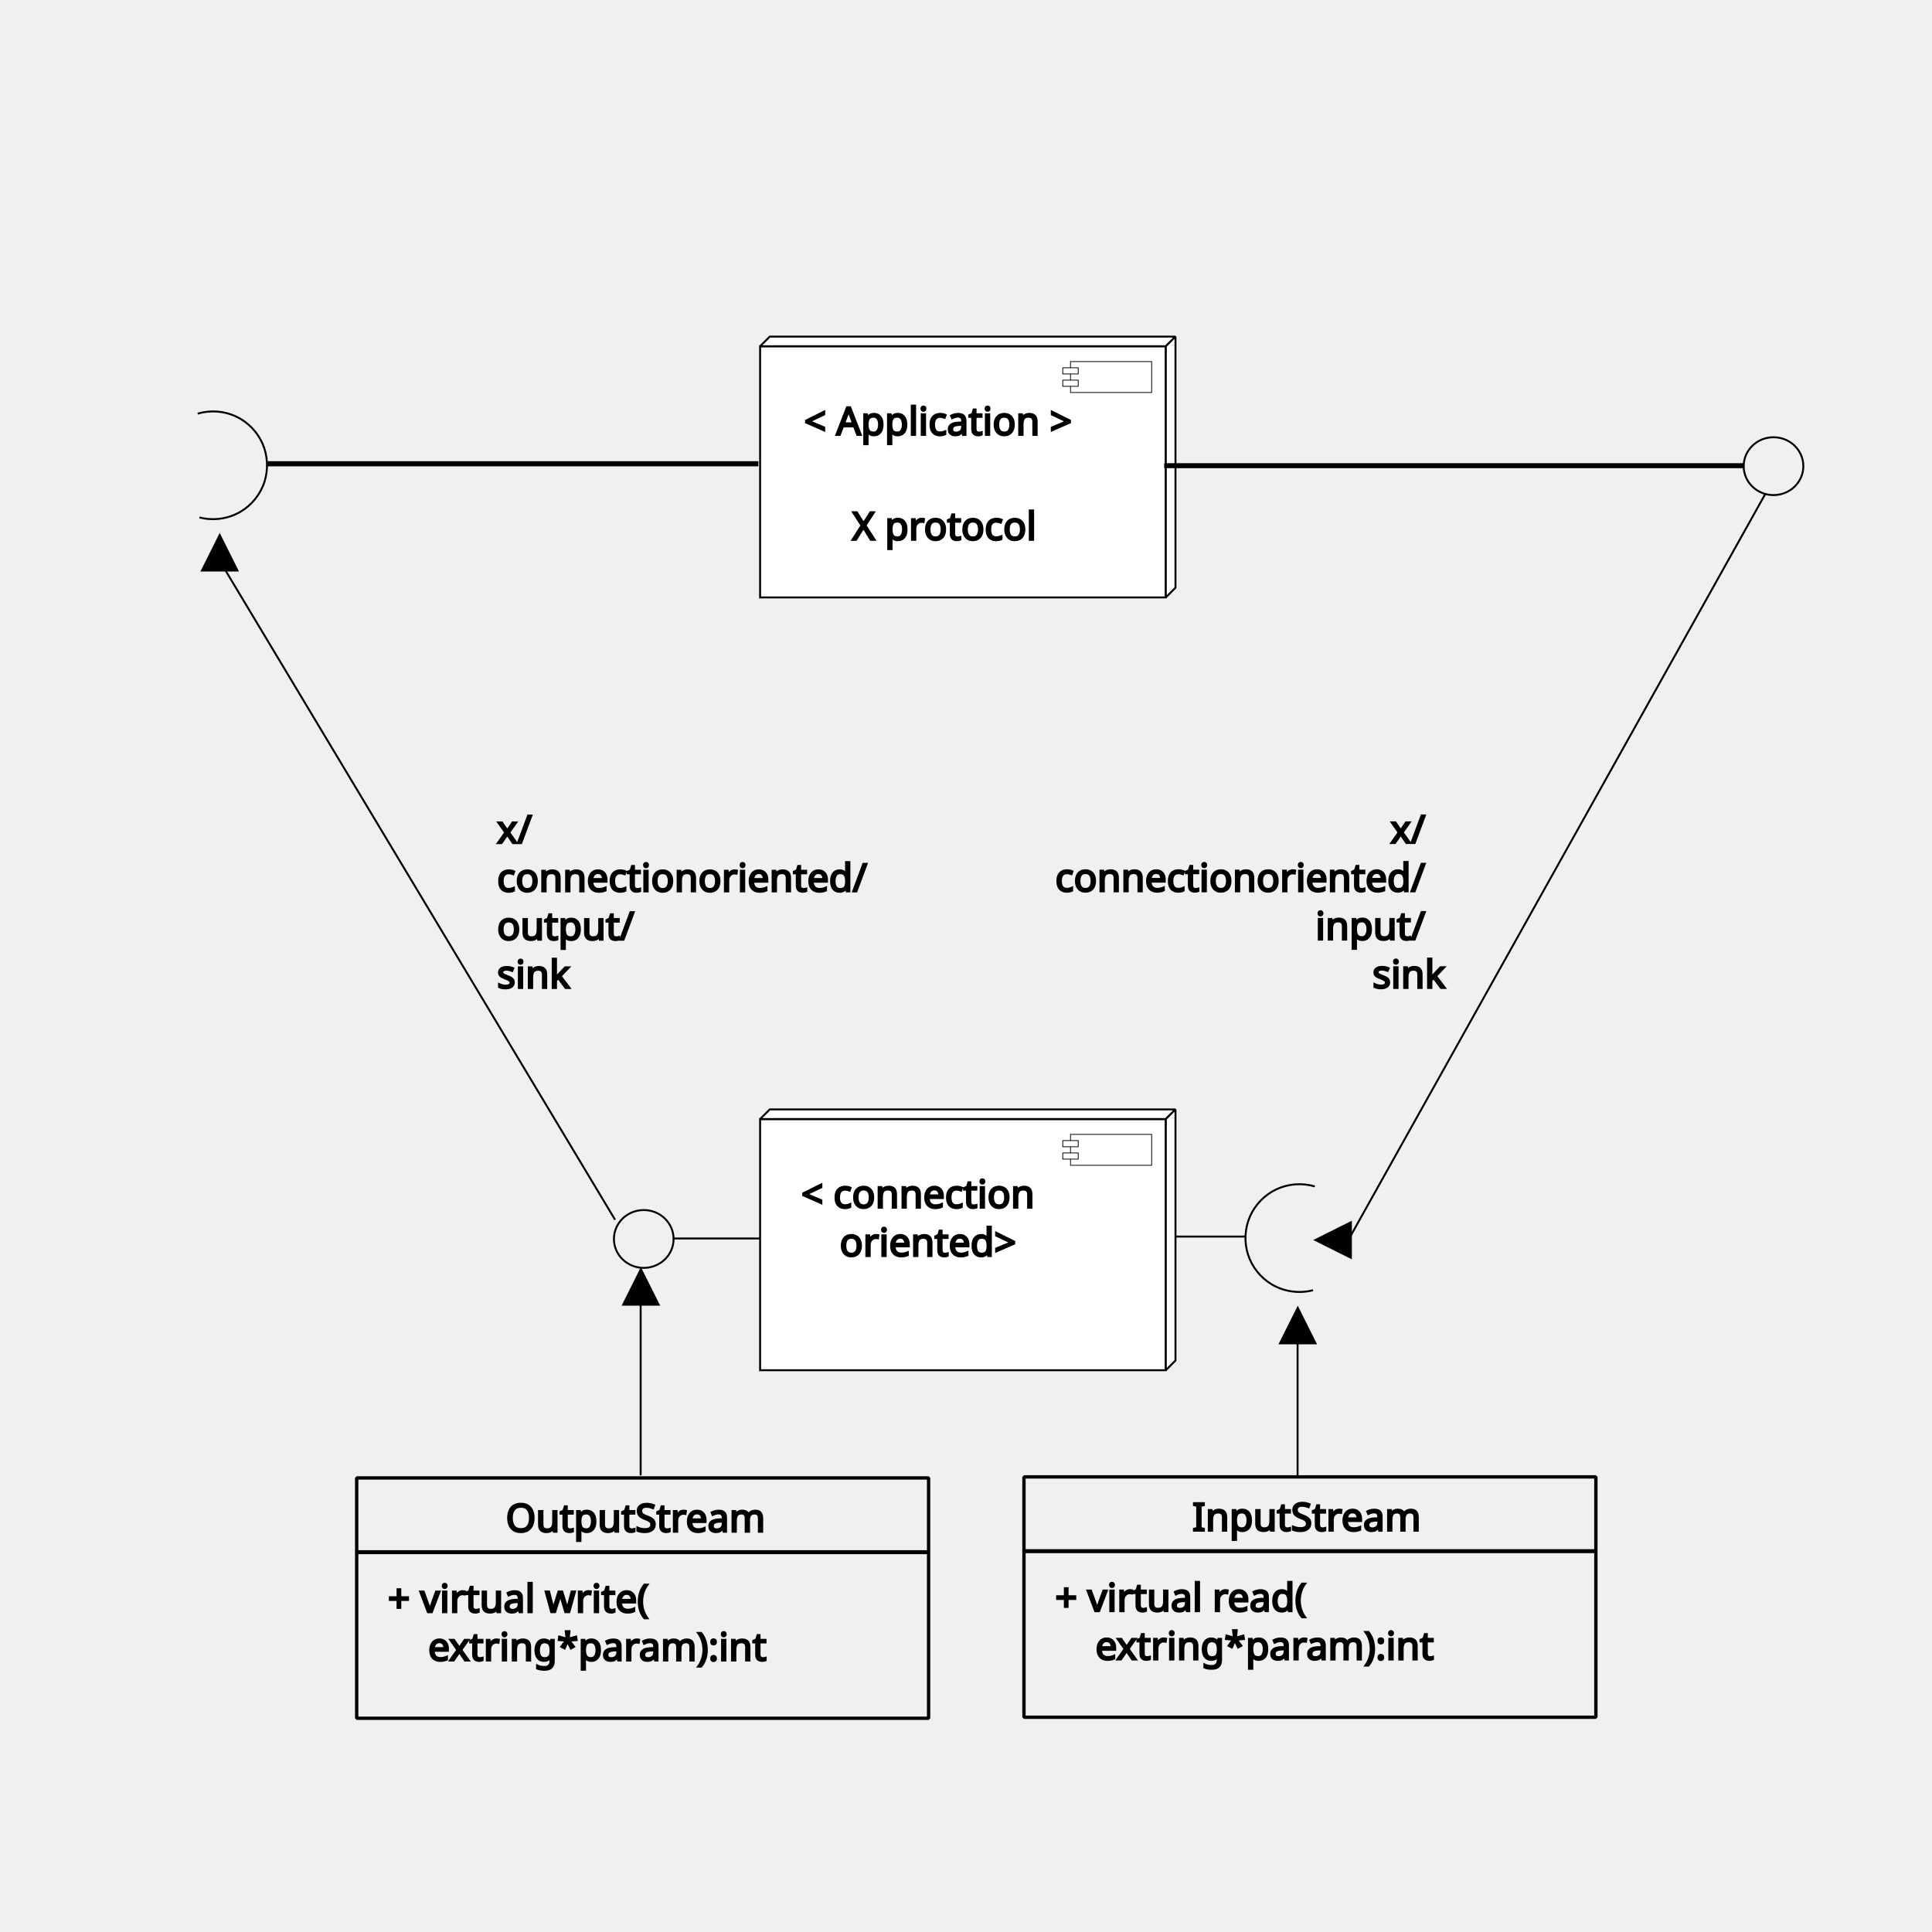
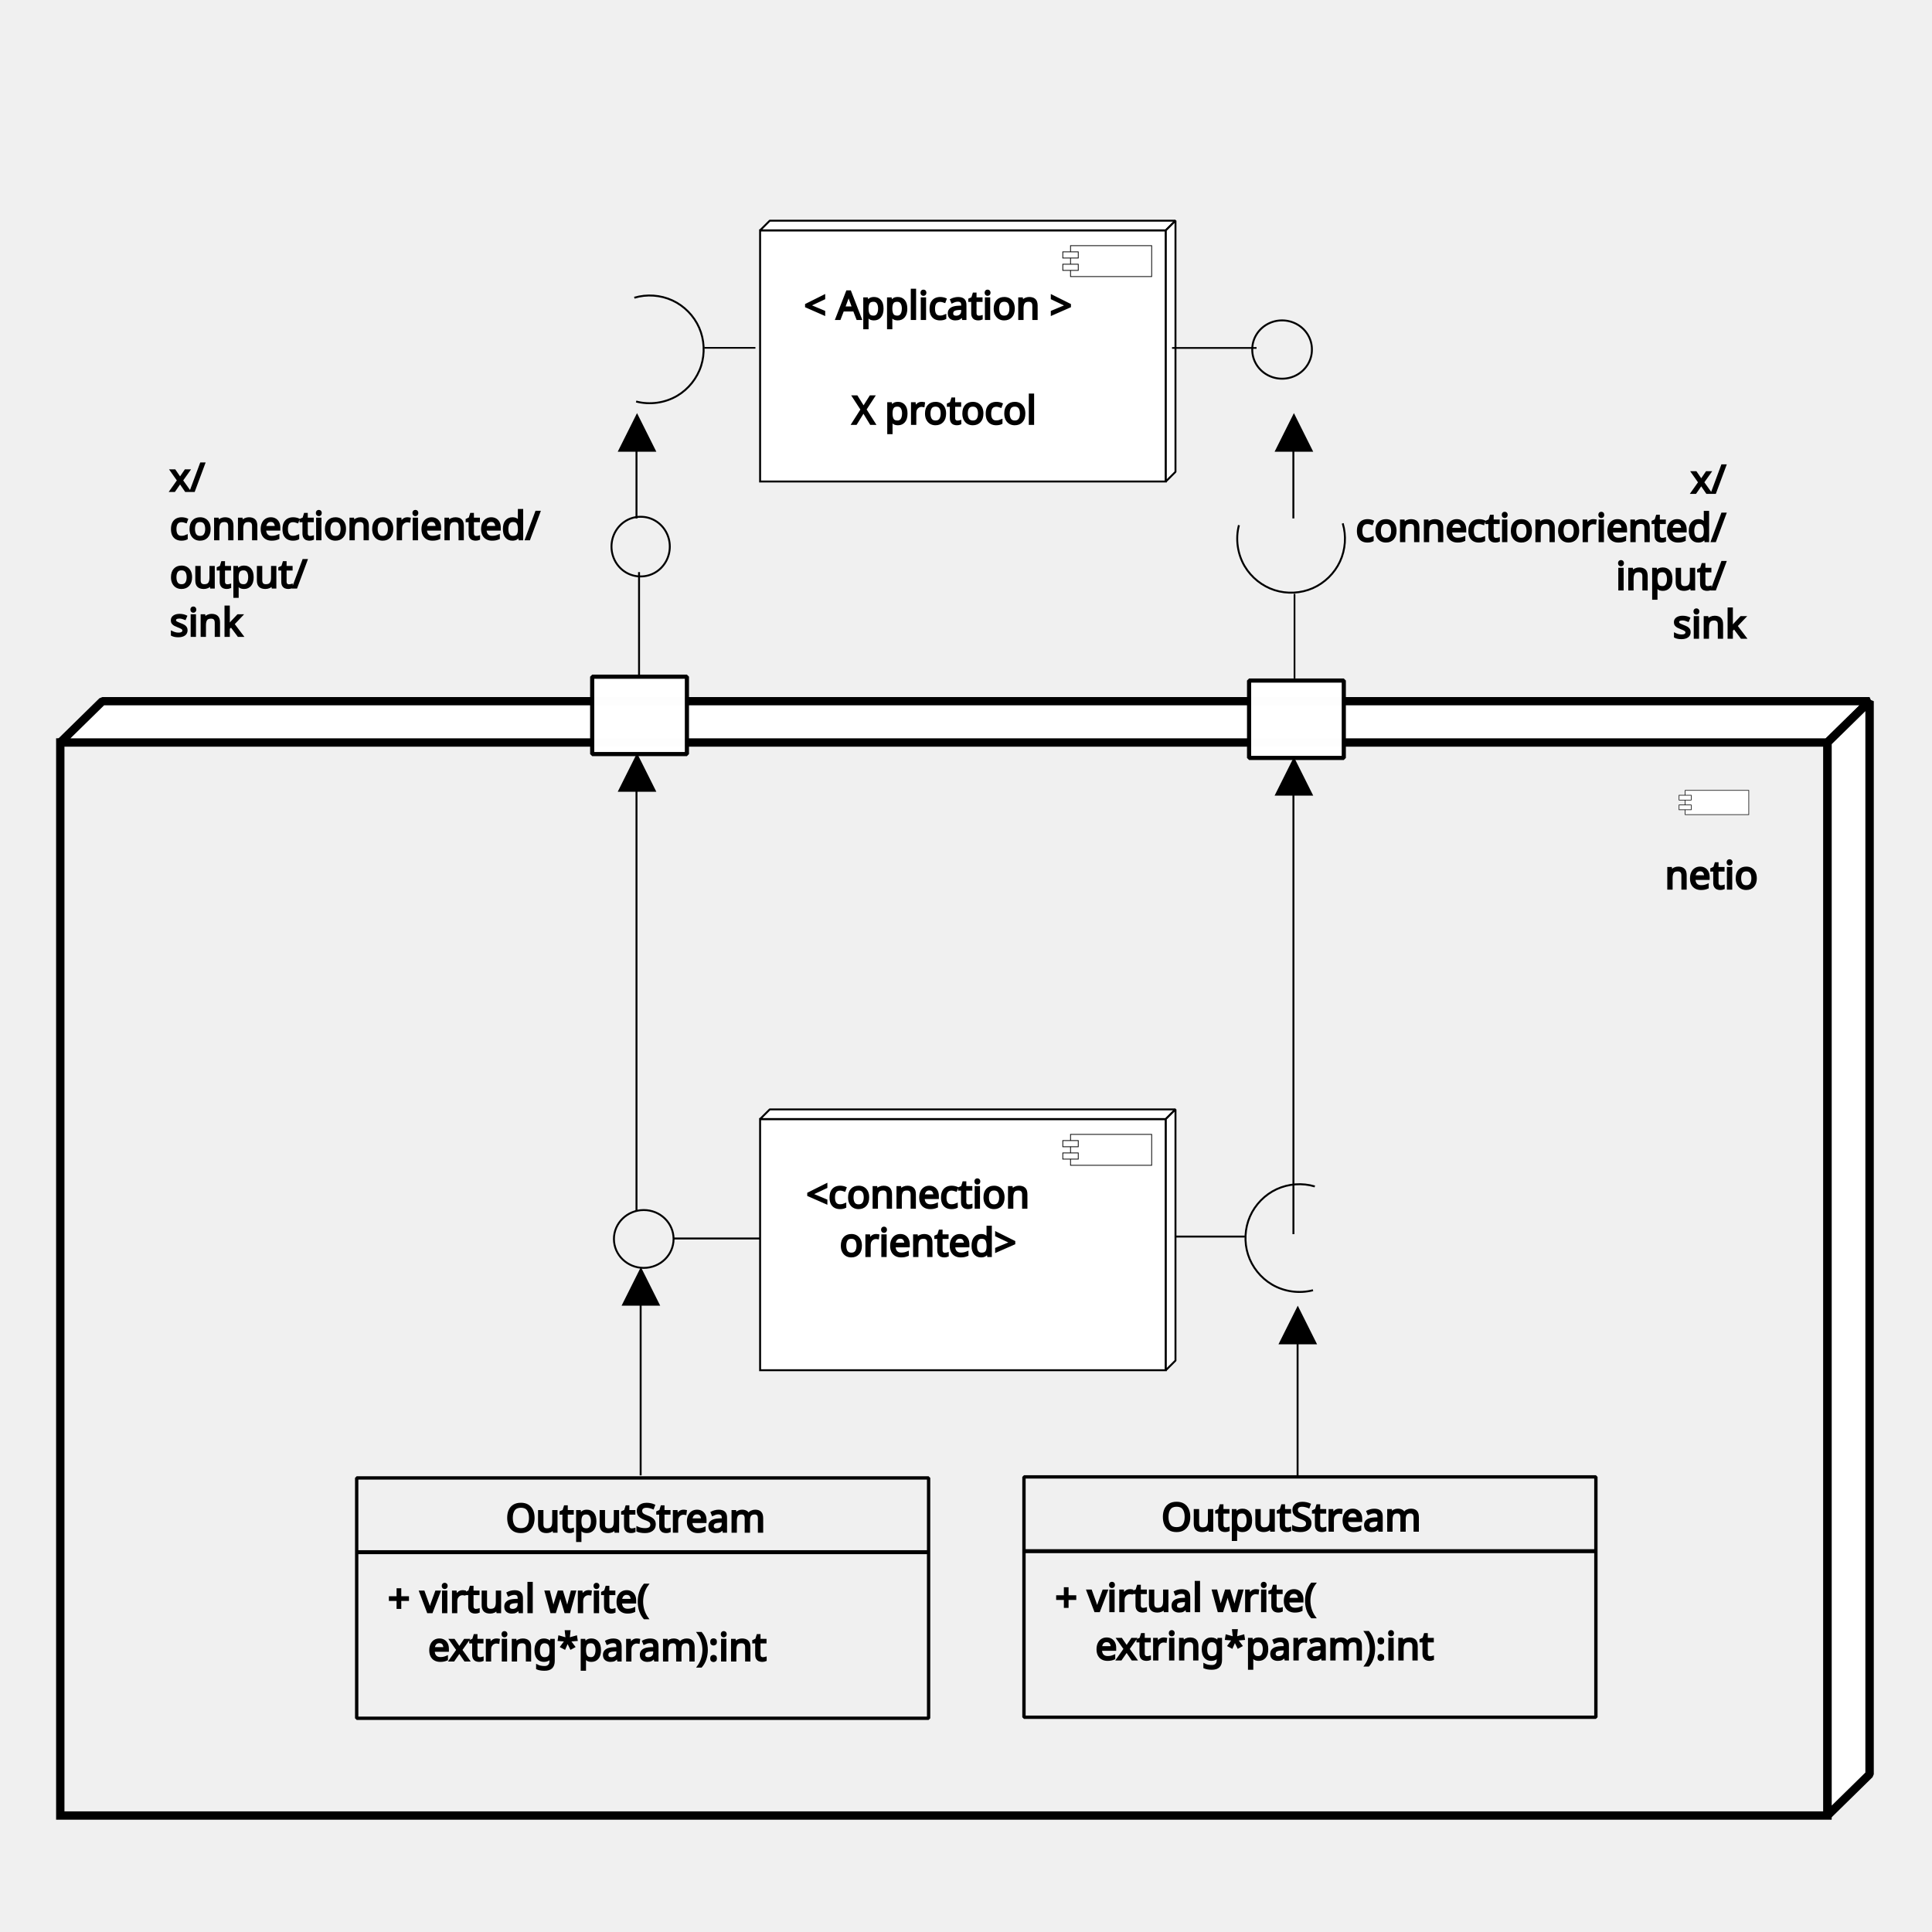
<svg xmlns="http://www.w3.org/2000/svg" viewBox="165 100 1000 1000" id="svg4022" version="1.1" width="100%" height="100%" style="stroke:#000000">
  <defs id="defs4148">
    </defs>
  <style type="text/css" id="style4024">
* {
	stroke: black;
}

text {
	fill: black;
	stroke: none;
	font-size: 10px;
	font-family: sans-serif;
}

rect, ellipse {
	fill: white;
}

polygon {
	stroke-miterlimit: 1;
	fill: white;
}
</style>
  <text xml:space="preserve" style="font-size:40px;font-style:normal;font-weight:normal;line-height:125%;letter-spacing:0px;word-spacing:0px;fill:#000000;fill-opacity:1;stroke:none;font-family:Sans;-inkscape-font-specification:Sans" x="305.602" y="555.237" id="text4386">
    <tspan id="tspan4388" style="font-style:normal;stroke:#000000;-inkscape-font-specification:Sans" x="305.602" y="555.237" />
  </text>
  <g id="g11779" transform="translate(280,505)" style="stroke:#000000">
    <g transform="translate(-88,514)" id="g4358" style="stroke:#000000">
      <g transform="translate(-179.4336,-479.199)" id="g3357-4-8-0-0" style="stroke:#000000">
        <rect style="fill:#ffffff;stroke:#000000" id="rect4044-5-4-2-2-2" height="130" width="210" y="139.422" x="545.861" />
        <g id="g3309-9-3-8-5" style="stroke:#000000">
          <g id="g3301-9-0-9-7" style="stroke:#000000">
            <polygon style="fill:#ffffff;stroke:#000000;stroke-miterlimit:1" transform="translate(170.8606,-100.578)" id="polygon4046-6-2-15-5-3" points="375,240 380,235 590,235 585,240 " />
            <polygon style="fill:#ffffff;stroke:#000000;stroke-miterlimit:1" transform="translate(170.8606,-100.578)" id="polygon4048-6-0-8-4-0" points="585,240 590,235 590,365 585,370 " />
          </g>
          <g id="g4274-8-3-5-4-5-9" transform="matrix(0.4,0,0,0.4,548.5323,95.35455)" style="stroke:#000000">
            <rect id="rect4090-5-5-8-8-7-5" height="40" width="105" y="130" x="395" style="fill:#ffffff;stroke:#000000" />
            <rect id="rect4092-1-9-4-9-9-10" height="8" width="20" y="138" x="385" style="fill:#ffffff;stroke:#000000" />
            <rect id="rect4094-3-4-9-7-0-6" height="8" width="20" y="154" x="385" style="fill:#ffffff;stroke:#000000" />
          </g>
        </g>
      </g>
      <path style="fill:none;stroke:#000000;stroke-width:1px;stroke-linecap:butt;stroke-linejoin:miter;stroke-opacity:1" d="m 653.549,-304.899 c -6.453,-1.933 -13.606,-1.424 -19.721,1.404 -6.114,2.828 -11.134,7.949 -13.84,14.118 -2.705,6.169 -3.072,13.331 -1.011,19.745 2.062,6.413 6.533,12.02 12.326,15.458 6.333,3.757 14.185,4.861 21.308,2.995" id="path4999-4-0-0-3" />
      <path style="fill:none;stroke:#000000;stroke-width:1px;stroke-linecap:butt;stroke-linejoin:miter;stroke-opacity:1" d="m 416.323,-378.954 36.019,0" id="path4354" transform="translate(165,100)" />
    </g>
    <g style="stroke:#000000" transform="translate(-84,210)" id="g3677">
      <path transform="matrix(1,0,0,-1,7.97381,53.36547)" style="opacity:0.99;fill:none;stroke:#000000;stroke-width:1;stroke-linecap:butt;stroke-linejoin:bevel;stroke-miterlimit:0;stroke-opacity:1;stroke-dasharray:none" id="path4963-2-2-4-4-5-4" d="m 309.669,27.077 c 0,8.267 -6.911,14.969 -15.437,14.969 -8.525,0 -15.437,-6.702 -15.437,-14.969 0,-8.267 6.911,-14.969 15.437,-14.969 8.525,0 15.437,6.702 15.437,14.969 z" />
      <path style="fill:none;stroke:#000000;stroke-width:1px;stroke-linecap:butt;stroke-linejoin:miter;stroke-opacity:1" d="m 317.496,26.037 44.907,0" id="path4424" />
    </g>
    <text id="text3661" y="220.138" x="378.319" style="font-size:20px;font-style:normal;font-weight:normal;text-align:center;line-height:125%;letter-spacing:0px;word-spacing:0px;text-anchor:middle;fill:#000000;fill-opacity:1;stroke:none;font-family:Sans;-inkscape-font-specification:Sans" xml:space="preserve">
-       <tspan y="220.138" x="378.319" style="text-align:center;text-anchor:middle;stroke:#000000" id="tspan3589">&lt; connection</tspan>
-       <tspan y="245.138" x="378.319" style="text-align:center;text-anchor:middle;stroke:#000000" id="tspan3591">oriented&gt;</tspan>
+       <tspan y="220.138" x="378.319" style="text-align:center;text-anchor:middle;stroke:#000000" id="tspan3591">&lt;connection</tspan>
+       <tspan y="245.138" x="378.319" style="text-align:center;text-anchor:middle;stroke:#000000" id="tspan5605">oriented&gt;</tspan>
    </text>
  </g>
-   <text xml:space="preserve" style="font-size:20px;font-style:normal;font-weight:normal;line-height:125%;letter-spacing:0px;word-spacing:0px;fill:#000000;fill-opacity:1;stroke:none;font-family:Sans;-inkscape-font-specification:Sans" x="422.262" y="536.4" id="text3224">
-     <tspan id="tspan3226" style="stroke:#000000" x="422.262" y="536.4">x/</tspan>
-     <tspan style="stroke:#000000" x="422.262" y="561.4" id="tspan3228">connectionoriented/</tspan>
-     <tspan style="stroke:#000000" x="422.262" y="586.4" id="tspan3230">output/</tspan>
-     <tspan style="stroke:#000000" x="422.262" y="611.4" id="tspan3232">sink</tspan>
+   <text xml:space="preserve" style="font-size:20px;font-style:normal;font-weight:normal;line-height:125%;letter-spacing:0px;word-spacing:0px;fill:#000000;fill-opacity:1;stroke:none;font-family:Sans;-inkscape-font-specification:Sans" x="252.908" y="354.154" id="text3224">
+     <tspan id="tspan3226" style="stroke:#000000" x="252.908" y="354.154">x/</tspan>
+     <tspan style="stroke:#000000" x="252.908" y="379.154" id="tspan3228">connectionoriented/</tspan>
+     <tspan style="stroke:#000000" x="252.908" y="404.154" id="tspan3230">output/</tspan>
+     <tspan style="stroke:#000000" x="252.908" y="429.154" id="tspan3232">sink</tspan>
  </text>
-   <text xml:space="preserve" style="font-size:20px;font-style:normal;font-weight:normal;text-align:end;line-height:125%;letter-spacing:0px;word-spacing:0px;text-anchor:end;fill:#000000;fill-opacity:1;stroke:none;font-family:Sans;-inkscape-font-specification:Sans" x="928.736" y="536.356" id="text3224-7">
-     <tspan id="tspan3226-0" style="text-align:end;text-anchor:end;stroke:#000000" x="928.736" y="536.356">x/</tspan>
-     <tspan style="text-align:end;text-anchor:end;stroke:#000000" x="928.736" y="561.356" id="tspan3228-7">connectionoriented/</tspan>
-     <tspan style="text-align:end;text-anchor:end;stroke:#000000" x="928.736" y="586.356" id="tspan3230-3">input/</tspan>
-     <tspan style="text-align:end;text-anchor:end;stroke:#000000" x="928.736" y="611.356" id="tspan3232-5">sink</tspan>
+   <text xml:space="preserve" style="font-size:20px;font-style:normal;font-weight:normal;text-align:end;line-height:125%;letter-spacing:0px;word-spacing:0px;text-anchor:end;fill:#000000;fill-opacity:1;stroke:none;font-family:Sans;-inkscape-font-specification:Sans" x="1084.274" y="355.125" id="text3224-7">
+     <tspan id="tspan3226-0" style="text-align:end;text-anchor:end;stroke:#000000" x="1084.274" y="355.125">x/</tspan>
+     <tspan style="text-align:end;text-anchor:end;stroke:#000000" x="1084.274" y="380.125" id="tspan3228-7">connectionoriented/</tspan>
+     <tspan style="text-align:end;text-anchor:end;stroke:#000000" x="1084.274" y="405.125" id="tspan3230-3">input/</tspan>
+     <tspan style="text-align:end;text-anchor:end;stroke:#000000" x="1084.274" y="430.125" id="tspan3232-5">sink</tspan>
  </text>
  <g id="g20018" style="stroke:#000000" transform="translate(-131.83,709.7224)">
    <rect y="155.241" x="481.45" height="124.412" width="296.023" id="rect4321-0" style="opacity:0.99;fill:none;stroke:#000000;stroke-width:1.733;stroke-linecap:butt;stroke-linejoin:bevel;stroke-miterlimit:0;stroke-opacity:1;stroke-dasharray:none" />
    <path id="path4323-6" d="m 481.372,193.685 296.023,0" style="fill:none;stroke:#000000;stroke-width:2.055px;stroke-linecap:butt;stroke-linejoin:miter;stroke-opacity:1" />
    <text id="text5950-83" y="183.103" x="558.629" style="font-size:20px;font-style:normal;font-weight:normal;line-height:125%;letter-spacing:0px;word-spacing:0px;fill:#000000;fill-opacity:1;stroke:none;font-family:Sans;-inkscape-font-specification:Sans" xml:space="preserve">
      <tspan y="183.103" x="558.629" style="stroke:#000000" id="tspan5952-5">OutputStream</tspan>
    </text>
    <text id="text5975-9" y="224.765" x="497.614" style="font-size:20px;font-style:normal;font-weight:normal;line-height:125%;letter-spacing:0px;word-spacing:0px;fill:#000000;fill-opacity:1;stroke:none;font-family:Sans;-inkscape-font-specification:Sans" xml:space="preserve">
      <tspan y="224.765" x="497.614" style="stroke:#000000" id="tspan5977-7">+ virtual write(</tspan>
      <tspan y="249.765" x="497.614" style="stroke:#000000" id="tspan5991">    extring*param):int</tspan>
    </text>
  </g>
  <g id="g20018-2" style="stroke:#000000" transform="translate(213.5546,709.1993)">
    <rect y="155.241" x="481.45" height="124.412" width="296.023" id="rect4321-0-1" style="opacity:0.99;fill:none;stroke:#000000;stroke-width:1.733;stroke-linecap:butt;stroke-linejoin:bevel;stroke-miterlimit:0;stroke-opacity:1;stroke-dasharray:none" />
    <path id="path4323-6-2" d="m 481.372,193.685 296.023,0" style="fill:none;stroke:#000000;stroke-width:2.055px;stroke-linecap:butt;stroke-linejoin:miter;stroke-opacity:1" />
-     <text id="text5950-83-2" y="183.103" x="568.629" style="font-size:20px;font-style:normal;font-weight:normal;line-height:125%;letter-spacing:0px;word-spacing:0px;fill:#000000;fill-opacity:1;stroke:none;font-family:Sans;-inkscape-font-specification:Sans" xml:space="preserve">
-       <tspan y="183.103" x="568.629" style="stroke:#000000" id="tspan5952-5-5">InputStream</tspan>
+     <text id="text5950-83-2" y="183.103" x="552.629" style="font-size:20px;font-style:normal;font-weight:normal;line-height:125%;letter-spacing:0px;word-spacing:0px;fill:#000000;fill-opacity:1;stroke:none;font-family:Sans;-inkscape-font-specification:Sans" xml:space="preserve">
+       <tspan y="183.103" x="552.629" style="stroke:#000000" id="tspan5952-5-5">OutputStream</tspan>
    </text>
    <text id="text5975-9-8" y="224.765" x="497.614" style="font-size:20px;font-style:normal;font-weight:normal;line-height:125%;letter-spacing:0px;word-spacing:0px;fill:#000000;fill-opacity:1;stroke:none;font-family:Sans;-inkscape-font-specification:Sans" xml:space="preserve">
-       <tspan y="224.765" x="497.614" style="stroke:#000000" id="tspan5977-7-9">+ virtual read(</tspan>
+       <tspan y="224.765" x="497.614" style="stroke:#000000" id="tspan5977-7-9">+ virtual write(</tspan>
      <tspan y="249.765" x="497.614" style="stroke:#000000" id="tspan6017">    extring*param):int</tspan>
    </text>
  </g>
  <polygon points="285,150 290,147.5 290,152.5 " style="fill:#000000;stroke:none" id="polygon4130-3-6-3" transform="matrix(0,4,-4,0,1096.723,-384.1743)" />
  <polygon transform="matrix(0,4,-4,0,1436.723,-364.1743)" id="polygon7503" style="fill:#000000;stroke:none" points="285,150 290,147.5 290,152.5 " />
  <path style="fill:none;stroke:#000000;stroke-width:1px;stroke-linecap:butt;stroke-linejoin:miter;stroke-opacity:1" d="m 496.6,768.4 0,95.261" id="path7513" />
  <path style="fill:none;stroke:#000000;stroke-width:1px;stroke-linecap:butt;stroke-linejoin:miter;stroke-opacity:1" d="m 836.631,786.923 0,76.738" id="path7517" />
-   <g style="stroke:#000000" id="g7525" transform="translate(12.56644,139.801)">
+   <g style="stroke:#000000" id="g7525" transform="translate(12.56644,79.80104)">
    <rect x="545.861" y="139.422" width="210" height="130" id="rect7527" style="fill:#ffffff;stroke:#000000" />
    <g style="stroke:#000000" id="g7529">
      <g style="stroke:#000000" id="g7531">
-         <polygon points="375,240 380,235 590,235 585,240 " id="polygon7533" transform="translate(170.8606,-100.578)" style="fill:#ffffff;stroke:#000000;stroke-miterlimit:1" />
-         <polygon points="585,240 590,235 590,365 585,370 " id="polygon7535" transform="translate(170.8606,-100.578)" style="fill:#ffffff;stroke:#000000;stroke-miterlimit:1" />
+         <polygon points="585,240 375,240 380,235 590,235 " id="polygon7533" transform="translate(170.8606,-100.578)" style="fill:#ffffff;stroke:#000000;stroke-miterlimit:1" />
+         <polygon points="585,370 585,240 590,235 590,365 " id="polygon7535" transform="translate(170.8606,-100.578)" style="fill:#ffffff;stroke:#000000;stroke-miterlimit:1" />
      </g>
      <g style="stroke:#000000" transform="matrix(0.4,0,0,0.4,548.5323,95.35455)" id="g7537">
        <rect style="fill:#ffffff;stroke:#000000" x="395" y="130" width="105" height="40" id="rect7539" />
        <rect style="fill:#ffffff;stroke:#000000" x="385" y="138" width="20" height="8" id="rect7541" />
        <rect style="fill:#ffffff;stroke:#000000" x="385" y="154" width="20" height="8" id="rect7543" />
      </g>
    </g>
  </g>
-   <g id="g7622" transform="translate(282,445)" style="stroke:#000000">
-     <path style="fill:none;stroke:#000000;stroke-width:1px;stroke-linecap:butt;stroke-linejoin:miter;stroke-opacity:1" d="m -14.677,-130.899 c 6.453,-1.933 13.606,-1.424 19.721,1.404 6.114,2.828 11.134,7.949 13.84,14.118 2.706,6.169 3.072,13.331 1.011,19.745 -2.062,6.413 -6.533,12.02 -12.326,15.458 -6.333,3.757 -14.185,4.861 -21.308,2.995" id="path7545" />
-     <path style="fill:none;stroke:#000000;stroke-width:2.655px;stroke-linecap:butt;stroke-linejoin:miter;stroke-opacity:1" d="m 275.518,-104.954 -253.988,0" id="path7547" />
+   <path id="path7545" d="m 493.323,254.101 c 6.453,-1.933 13.606,-1.424 19.721,1.404 6.114,2.828 11.134,7.949 13.84,14.118 2.705,6.169 3.072,13.331 1.011,19.745 -2.062,6.413 -6.533,12.02 -12.326,15.458 -6.333,3.757 -14.185,4.861 -21.308,2.995" style="fill:none;stroke:#000000;stroke-width:1px;stroke-linecap:butt;stroke-linejoin:miter;stroke-opacity:1" />
+   <path id="path7547" d="m 556.004,280.046 -26.474,0" style="fill:none;stroke:#000000;stroke-width:0.857px;stroke-linecap:butt;stroke-linejoin:miter;stroke-opacity:1" />
+   <text id="text7555" y="265.138" x="658.319" style="font-size:20px;font-style:normal;font-weight:normal;text-align:center;line-height:125%;letter-spacing:0px;word-spacing:0px;text-anchor:middle;fill:#000000;fill-opacity:1;stroke:none;font-family:Sans;-inkscape-font-specification:Sans" xml:space="preserve">
+     <tspan y="265.138" x="658.319" style="text-align:center;text-anchor:middle;stroke:#000000" id="tspan7559">&lt; Application &gt;</tspan>
+   </text>
+   <text xml:space="preserve" style="font-size:20px;font-style:normal;font-weight:normal;line-height:125%;letter-spacing:0px;word-spacing:0px;fill:#000000;fill-opacity:1;stroke:none;font-family:Sans;-inkscape-font-specification:Sans" x="606.108" y="319.415" id="text7582">
+     <tspan id="tspan7584" style="stroke:#000000" x="606.108" y="319.415">X protocol</tspan>
+   </text>
+   <g id="g6089" transform="matrix(0.5228643,0,0,0.5228643,-602.2899,526.4852)" style="stroke:#000000">
+     <rect style="fill:none;stroke:#000000;stroke-width:8.251" id="rect4044-5-4-2-4-6-7-3" height="1062.264" width="1749.423" y="-80.692" x="1527.148" />
+     <g transform="matrix(8.330584,0,0,8.171258,-3020.188,-1219.945)" style="stroke:#000000" id="g3301-9-0-7-7-3-3">
+       <polygon points="590,235 585,240 375,240 380,235 " id="polygon4046-6-2-15-7-7-8-4" transform="translate(170.8606,-100.578)" style="fill:#ffffff;stroke:#000000;stroke-miterlimit:1" />
+       <polygon points="590,365 585,370 585,240 590,235 " id="polygon4048-6-0-8-5-5-5-3" transform="translate(170.8606,-100.578)" style="fill:#ffffff;stroke:#000000;stroke-miterlimit:1" />
+     </g>
  </g>
-   <g id="g7616" style="stroke:#000000" transform="translate(280,445)">
-     <path transform="matrix(-1,0,0,-1,1097.198,-76.63453)" style="opacity:0.99;fill:none;stroke:#000000;stroke-width:1;stroke-linecap:butt;stroke-linejoin:bevel;stroke-miterlimit:0;stroke-opacity:1;stroke-dasharray:none" id="path7551" d="m 309.669,27.077 c 0,8.267 -6.911,14.969 -15.437,14.969 -8.525,0 -15.437,-6.702 -15.437,-14.969 0,-8.267 6.911,-14.969 15.437,-14.969 8.525,0 15.437,6.702 15.437,14.969 z" />
-     <path style="fill:none;stroke:#000000;stroke-width:2.585px;stroke-linecap:butt;stroke-linejoin:miter;stroke-opacity:1" d="m 787.676,-103.963 -300.097,0" id="path7553" />
+   <text xml:space="preserve" style="font-size:20px;font-style:normal;font-weight:normal;line-height:125%;letter-spacing:0px;word-spacing:0px;fill:#000000;fill-opacity:1;stroke:none;font-family:Sans;-inkscape-font-specification:Sans" x="1026.785" y="559.969" id="text5136">
+     <tspan id="tspan5138" style="stroke:#000000" x="1026.785" y="559.969">netio</tspan>
+   </text>
+   <g id="g4274-8-3-5-4-4-5-0-3-3-6" transform="matrix(0.3137185,0,0,0.3137185,913.3046,468.3168)" style="stroke:#000000">
+     <rect id="rect4090-5-5-8-8-9-4-1-1-7-6" height="40" width="105" y="130" x="395" style="fill:#ffffff;stroke:#000000" />
+     <rect id="rect4092-1-9-4-9-9-1-8-9-6-5" height="8" width="20" y="138" x="385" style="fill:#ffffff;stroke:#000000" />
+     <rect id="rect4094-3-4-9-7-2-7-4-4-1-9" height="8" width="20" y="154" x="385" style="fill:#ffffff;stroke:#000000" />
  </g>
-   <text id="text7555" y="325.138" x="658.319" style="font-size:20px;font-style:normal;font-weight:normal;text-align:center;line-height:125%;letter-spacing:0px;word-spacing:0px;text-anchor:middle;fill:#000000;fill-opacity:1;stroke:none;font-family:Sans;-inkscape-font-specification:Sans" xml:space="preserve">
-     <tspan y="325.138" x="658.319" style="text-align:center;text-anchor:middle;stroke:#000000" id="tspan7559">&lt; Application &gt;</tspan>
-   </text>
-   <text xml:space="preserve" style="font-size:20px;font-style:normal;font-weight:normal;line-height:125%;letter-spacing:0px;word-spacing:0px;fill:#000000;fill-opacity:1;stroke:none;font-family:Sans;-inkscape-font-specification:Sans" x="606.108" y="379.415" id="text7582">
-     <tspan id="tspan7584" style="stroke:#000000" x="606.108" y="379.415">X protocol</tspan>
-   </text>
-   <polygon transform="matrix(0,4,-4,0,878.7231,-764.1743)" id="polygon7637" style="fill:#000000;stroke:none" points="290,152.5 285,150 290,147.5 " />
-   <path style="fill:none;stroke:#000000;stroke-width:1px;stroke-linecap:butt;stroke-linejoin:miter;stroke-opacity:1" d="m 276.969,387.354 206.4,344" id="path7639" />
-   <polygon points="285,150 290,147.5 290,152.5 " style="fill:#000000;stroke:none" id="polygon7643" transform="matrix(4,0,0,-4,-295.2769,1341.826)" />
-   <path style="fill:none;stroke:#000000;stroke-width:1px;stroke-linecap:butt;stroke-linejoin:miter;stroke-opacity:1" d="M 1078.754,355.6 859.123,748.554" id="path7645" />
+   <rect style="opacity:0.99;fill:#ffffff;fill-opacity:1;stroke:#000000;stroke-width:2.162;stroke-linecap:butt;stroke-linejoin:bevel;stroke-miterlimit:0;stroke-opacity:1;stroke-dasharray:none" id="rect4959-8-0-9" width="49.021" height="40.048" x="471.522" y="450.253" />
+   <g id="g5282">
+     <path transform="matrix(0,1,-1,0,523.6724,88.6845)" style="opacity:0.99;fill:none;stroke:#000000;stroke-width:1;stroke-linecap:butt;stroke-linejoin:bevel;stroke-miterlimit:0;stroke-opacity:1;stroke-dasharray:none" id="path7551" d="m 309.669,27.077 a 15.437,14.969 0 1 1 -30.873,0 15.437,14.969 0 1 1 30.873,0 z" />
+     <path transform="translate(165,100)" id="path5247" d="m 330.769,296.123 0,54.246" style="fill:none;stroke:#000000;stroke-width:1px;stroke-linecap:butt;stroke-linejoin:miter;stroke-opacity:1" />
+   </g>
+   <g id="g5314">
+     <polygon points="285,150 290,147.5 290,152.5 " style="fill:#000000;stroke:none" id="polygon7637" transform="matrix(0,4,-4,0,1094.723,-826.1743)" />
+     <path transform="translate(165,100)" id="path5253" d="m 329.446,226 0,42.338" style="fill:none;stroke:#000000;stroke-width:1px;stroke-linecap:butt;stroke-linejoin:miter;stroke-opacity:1" />
+   </g>
+   <polygon points="290,152.5 285,150 290,147.5 " style="fill:#000000;stroke:none" id="polygon5268" transform="matrix(0,4,-4,0,1094.723,-650.1743)" />
+   <path style="fill:none;stroke:#000000;stroke-width:1px;stroke-linecap:butt;stroke-linejoin:miter;stroke-opacity:1" d="m 329.446,404.615 0,222.277" id="path5270" transform="translate(165,100)" />
+   <rect y="452.253" x="811.522" height="40.048" width="49.021" id="rect5274" style="opacity:0.99;fill:#ffffff;fill-opacity:1;stroke:#000000;stroke-width:2.162;stroke-linecap:butt;stroke-linejoin:bevel;stroke-miterlimit:0;stroke-opacity:1;stroke-dasharray:none" />
+   <polygon transform="matrix(0,4,-4,0,1434.723,-648.1743)" id="polygon5276" style="fill:#000000;stroke:none" points="285,150 290,147.5 290,152.5 " />
+   <path style="fill:none;stroke:#000000;stroke-width:1px;stroke-linecap:butt;stroke-linejoin:miter;stroke-opacity:1" d="m 669.477,407.262 0,231.538" id="path5278" transform="translate(165,100)" />
+   <g id="g5296">
+     <path d="m 309.669,27.077 a 15.437,14.969 0 1 1 -30.873,0 15.437,14.969 0 1 1 30.873,0 z" id="path5288" style="opacity:0.99;fill:none;stroke:#000000;stroke-width:1;stroke-linecap:butt;stroke-linejoin:bevel;stroke-miterlimit:0;stroke-opacity:1;stroke-dasharray:none" transform="matrix(-1,0,0,-1,1122.835,308.0023)" />
+     <path style="fill:none;stroke:#000000;stroke-width:0.898px;stroke-linecap:butt;stroke-linejoin:miter;stroke-opacity:1" d="m 815.397,280.099 -43.757,0" id="path5290" />
+   </g>
+   <path style="fill:none;stroke:#000000;stroke-width:0.898px;stroke-linecap:butt;stroke-linejoin:miter;stroke-opacity:1" d="m 835.039,407.393 0,43.757" id="path5304" />
+   <path style="fill:none;stroke:#000000;stroke-width:1px;stroke-linecap:butt;stroke-linejoin:miter;stroke-opacity:1" d="m 859.995,370.882 c 1.933,6.453 1.424,13.606 -1.404,19.721 -2.828,6.114 -7.949,11.134 -14.118,13.84 -6.169,2.705 -13.331,3.072 -19.745,1.011 -6.413,-2.062 -12.02,-6.533 -15.458,-12.326 -3.757,-6.333 -4.861,-14.185 -2.995,-21.308" id="path5310" />
+   <g id="g5318" transform="translate(340,0)" style="stroke:#000000">
+     <polygon transform="matrix(0,4,-4,0,1094.723,-826.1743)" id="polygon5320" style="fill:#000000;stroke:none" points="290,147.5 290,152.5 285,150 " />
+     <path style="fill:none;stroke:#000000;stroke-width:1px;stroke-linecap:butt;stroke-linejoin:miter;stroke-opacity:1" d="m 329.446,226 0,42.338" id="path5322" transform="translate(165,100)" />
+   </g>
</svg>
